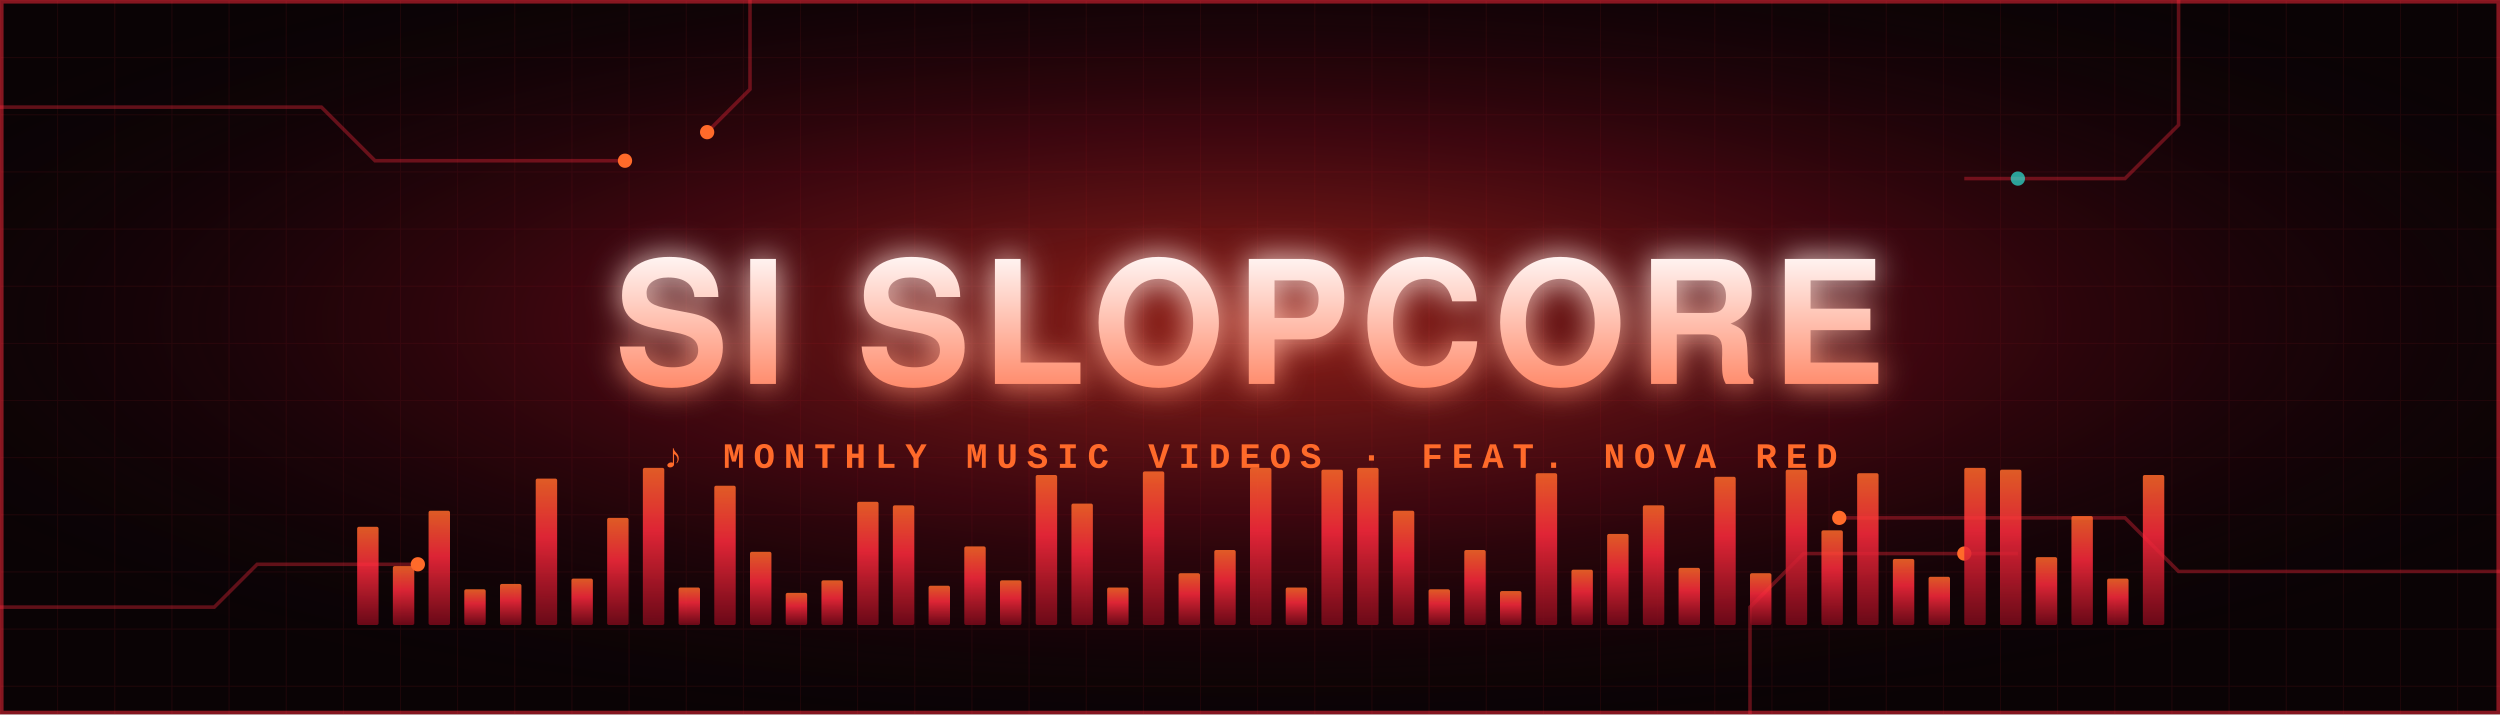
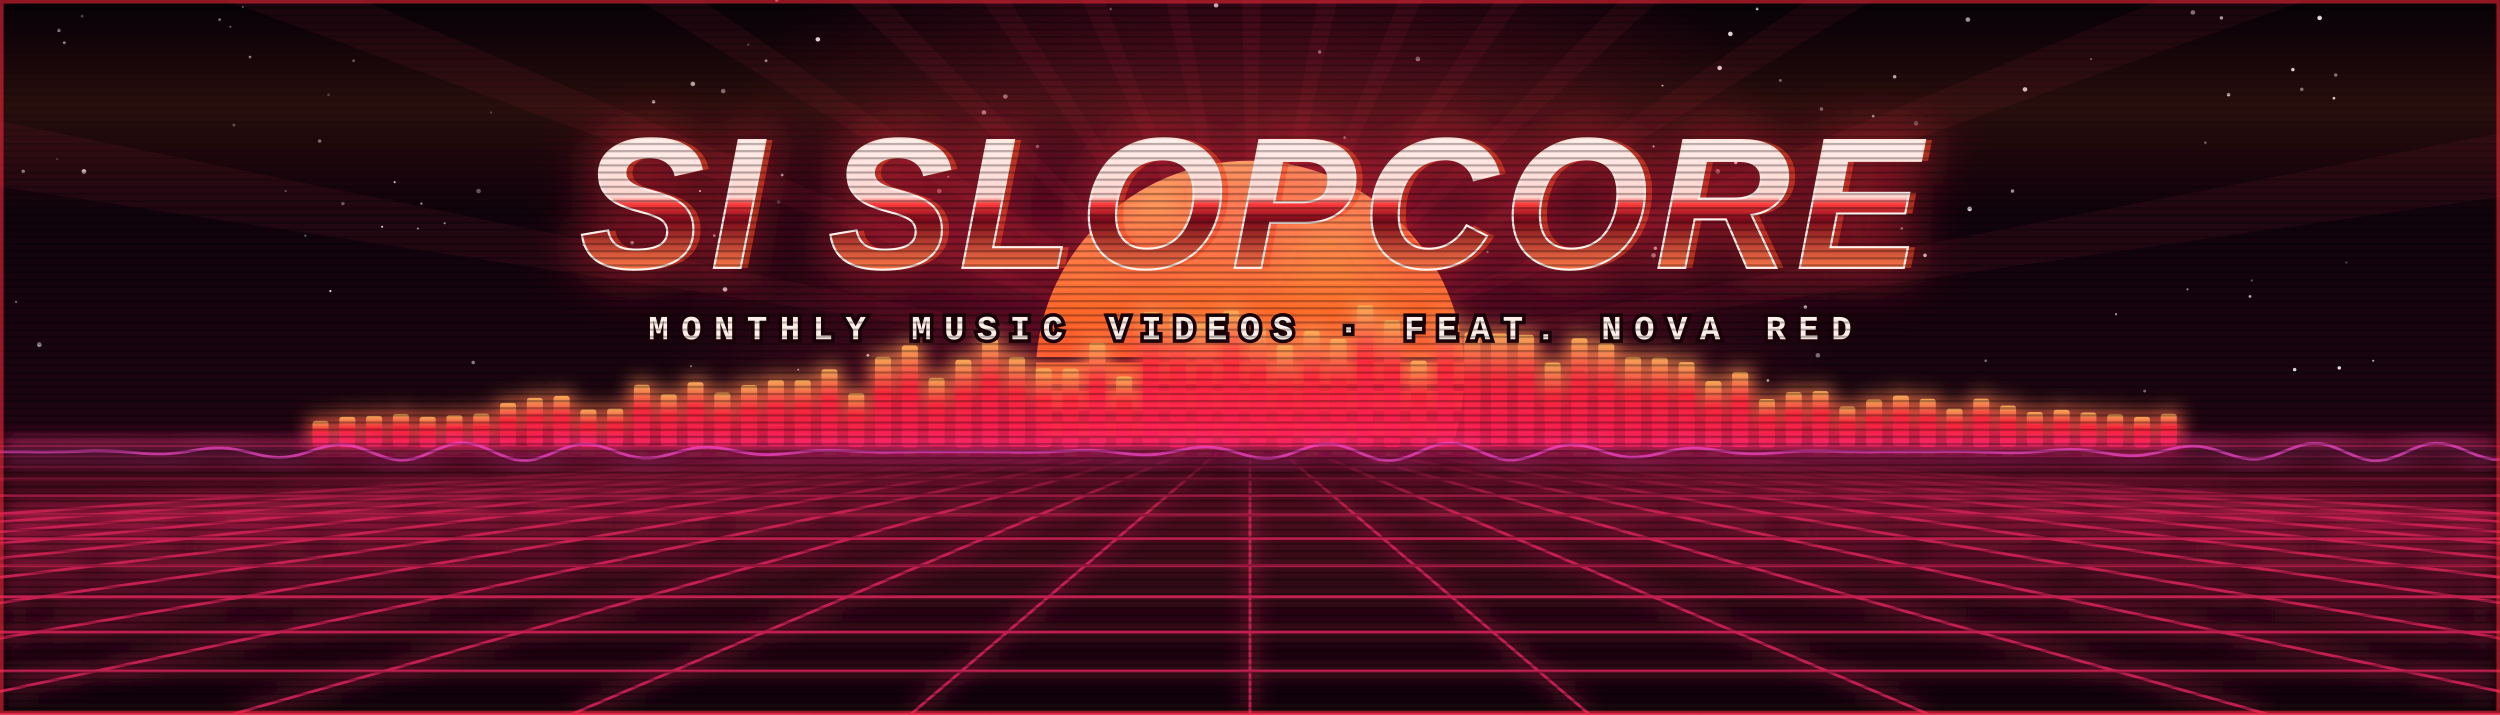
<svg xmlns="http://www.w3.org/2000/svg" viewBox="0 0 1400 400" width="1400" height="400">
+   <style>
+ .tw0{animation:tw 3s ease-in-out infinite}.tw1{animation:tw 4.3s ease-in-out infinite .8s}.tw2{animation:tw 5.1s ease-in-out infinite 1.6s}
+ @keyframes tw{50%{opacity:.15}}
+ .eq{fill:url(#eqg);animation:eq .8s ease-in-out infinite alternate}.eq1{animation-duration:.62s}.eq2{animation-duration:1.05s;animation-delay:.2s}.eq3{animation-duration:.74s;animation-delay:.35s}
+ @keyframes eq{from{transform:scaleY(.45)}to{transform:scaleY(1.05)}}
+ .sun{animation:pulse 4s ease-in-out infinite;transform-origin:700px 210px}@keyframes pulse{50%{opacity:.8;transform:scale(1.04)}}
+ .word{animation:flick 6s steps(1) infinite}@keyframes flick{0%,100%{opacity:1}91%{opacity:.75}92%{opacity:1}95%{opacity:.85}96%{opacity:1}}
+ .glr{animation:gl 5s steps(1) infinite}.glb{animation:gl 5s steps(1) infinite reverse}@keyframes gl{0%,100%{transform:translate(-4px,0)}88%{transform:translate(-9px,2px)}90%{transform:translate(-3px,-1px)}}
+ .scan{animation:scan 7s linear infinite}@keyframes scan{from{transform:translateY(-120px)}to{transform:translateY(400px)}}
+ .floor{animation:floor 2.4s linear infinite}@keyframes floor{to{transform:translateY(6px)}}
+ @media (prefers-reduced-motion:reduce){*{animation:none!important}}
+ </style>
  <defs>
-     <radialGradient id="g" cx="50%" cy="45%" r="60%">
-       <stop offset="0" stop-color="#ff3b2a" stop-opacity=".55" />
-       <stop offset=".45" stop-color="#7a0a1a" stop-opacity=".45" />
-       <stop offset="1" stop-color="#0a0305" stop-opacity="0" />
+     <linearGradient id="sky" x1="0" y1="0" x2="0" y2="1">
+       <stop offset="0" stop-color="#050106" />
+       <stop offset=".55" stop-color="#1a0410" />
+       <stop offset="1" stop-color="#4a0716" />
+     </linearGradient>
+     <linearGradient id="sunG" x1="0" y1="0" x2="0" y2="1">
+       <stop offset="0" stop-color="#ffd27a" />
+       <stop offset=".35" stop-color="#ff6a2a" />
+       <stop offset=".7" stop-color="#ff2a3d" />
+       <stop offset="1" stop-color="#d4145a" />
+     </linearGradient>
+     <radialGradient id="halo" cx="50%" cy="50%" r="50%">
+       <stop offset="0" stop-color="#ff3b2a" stop-opacity=".7" />
+       <stop offset=".4" stop-color="#ff1f5a" stop-opacity=".25" />
+       <stop offset="1" stop-color="#ff1f5a" stop-opacity="0" />
    </radialGradient>
-     <linearGradient id="eq" x1="0" y1="1" x2="0" y2="0">
-       <stop offset="0" stop-color="#7a0a1a" />
+     <linearGradient id="floorG" x1="0" y1="0" x2="0" y2="1">
+       <stop offset="0" stop-color="#2a0510" />
+       <stop offset="1" stop-color="#050106" />
+     </linearGradient>
+     <linearGradient id="eqg" x1="0" y1="1" x2="0" y2="0">
+       <stop offset="0" stop-color="#ff1f5a" />
      <stop offset=".6" stop-color="#ff2a3d" />
-       <stop offset="1" stop-color="#ff6a2a" />
-     </linearGradient>
-     <linearGradient id="t" x1="0" y1="0" x2="0" y2="1">
-       <stop offset="0" stop-color="#fff4f2" />
-       <stop offset="1" stop-color="#ff8a6a" />
-     </linearGradient>
-     <pattern id="grid" width="32" height="32" patternUnits="userSpaceOnUse">
-       <path d="M32 0H0V32" fill="none" stroke="#ff2a3d" stroke-opacity=".09" />
+       <stop offset="1" stop-color="#ffb05a" />
+     </linearGradient>
+     <linearGradient id="chrome" x1="0" y1="0" x2="0" y2="1">
+       <stop offset="0" stop-color="#ffffff" />
+       <stop offset=".45" stop-color="#ffd9d2" />
+       <stop offset=".5" stop-color="#ff3b3b" />
+       <stop offset=".62" stop-color="#7a0a1a" />
+       <stop offset="1" stop-color="#ff7a4a" />
+     </linearGradient>
+     <linearGradient id="fade" x1="0" y1="0" x2="0" y2="1">
+       <stop offset="0" stop-color="#000" stop-opacity="1" />
+       <stop offset=".25" stop-color="#000" stop-opacity="0" />
+     </linearGradient>
+     <linearGradient id="scanG" x1="0" y1="0" x2="0" y2="1">
+       <stop offset="0" stop-color="#ff2a3d" stop-opacity="0" />
+       <stop offset=".5" stop-color="#ff6a2a" stop-opacity=".12" />
+       <stop offset="1" stop-color="#ff2a3d" stop-opacity="0" />
+     </linearGradient>
+     <pattern id="lines" width="4" height="4" patternUnits="userSpaceOnUse">
+       <rect width="4" height="1.3" fill="#000" opacity=".28" />
    </pattern>
-     <filter id="glow" x="-20%" y="-50%" width="140%" height="200%">
-       <feGaussianBlur stdDeviation="9" result="b" />
+     <mask id="sunMask">
+       <rect width="1400" height="400" fill="#fff" />
+       <rect x="580" y="200" width="240" height="3" fill="#000" />
+       <rect x="580" y="215" width="240" height="4" fill="#000" />
+       <rect x="580" y="230" width="240" height="6" fill="#000" />
+       <rect x="580" y="245" width="240" height="8" fill="#000" />
+     </mask>
+     <clipPath id="sky">
+       <rect width="1400" height="250" />
+     </clipPath>
+     <filter id="glow" x="-20%" y="-60%" width="140%" height="220%">
+       <feGaussianBlur stdDeviation="6" result="b" />
      <feMerge>
+         <feMergeNode in="b" />
        <feMergeNode in="b" />
        <feMergeNode in="SourceGraphic" />
      </feMerge>
    </filter>
-     <filter id="soft">
-       <feGaussianBlur stdDeviation="2.5" />
+     <filter id="bigglow" x="-50%" y="-50%" width="200%" height="200%">
+       <feGaussianBlur stdDeviation="14" />
    </filter>
  </defs>
-   <rect width="1400" height="400" fill="#0a0305" />
-   <rect width="1400" height="400" fill="url(#grid)" />
-   <rect width="1400" height="400" fill="url(#g)" />
-   <path d="M0 60h180l30 30h140M420 0v50l-24 24M1400 320h-180l-30-30h-160M980 400v-60l30-30h120M1220 0v70l-30 30h-90M0 340h120l24-24h90" fill="none" stroke="#ff2a3d" stroke-opacity=".35" stroke-width="2" />
-   <g fill="#ff6a2a">
-     <circle cx="350" cy="90" r="4" />
-     <circle cx="396" cy="74" r="4" />
-     <circle cx="1030" cy="290" r="4" />
-     <circle cx="1100" cy="310" r="4" />
-     <circle cx="234" cy="316" r="4" />
-   </g>
-   <circle cx="1130" cy="100" r="4" fill="#2ee6d6" opacity=".7" />
-   <path d="M0 L0 200.0 L8 200.231 L16 200.905 L24 201.959 L32 203.297 L40 204.792 L48 206.298 L56 207.658 L64 208.716 L72 209.33 L80 209.382 L88 208.787 L96 207.499 L104 205.521 L112 202.901 L120 199.739 L128 196.173 L136 192.383 L144 188.573 L152 184.964 L160 181.781 L168 179.237 L176 177.523 L184 176.794 L192 177.156 L200 178.662 L208 181.304 L216 185.012 L224 189.653 L232 195.04 L240 200.936 L248 207.069 L256 213.143 L264 218.855 L272 223.909 L280 228.034 L288 230.998 L296 232.62 L304 232.784 L312 231.443 L320 228.627 L328 224.437 L336 219.046 L344 212.691 L352 205.657 L360 198.27 L368 190.876 L376 183.824 L384 177.45 L392 172.058 L400 167.908 L408 165.198 L416 164.057 L424 164.537 L432 166.611 L440 170.176 L448 175.054 L456 181.006 L464 187.744 L472 194.942 L480 202.257 L488 209.345 L496 215.878 L504 221.559 L512 226.141 L520 229.434 L528 231.315 L536 231.735 L544 230.718 L552 228.356 L560 224.809 L568 220.287 L576 215.043 L584 209.358 L592 203.524 L600 197.829 L608 192.542 L616 187.899 L624 184.093 L632 181.261 L640 179.486 L648 178.788 L656 179.129 L664 180.416 L672 182.512 L680 185.242 L688 188.405 L696 191.792 L704 195.193 L712 198.412 L720 201.279 L728 203.66 L736 205.46 L744 206.631 L752 207.172 L760 207.125 L768 206.572 L776 205.628 L784 204.431 L792 203.13 L800 201.877 L808 200.812 L816 200.056 L824 199.699 L832 199.798 L840 200.365 L848 201.374 L856 202.757 L864 204.409 L872 206.196 L880 207.965 L888 209.552 L896 210.794 L904 211.542 L912 211.67 L920 211.09 L928 209.751 L936 207.654 L944 204.848 L952 201.431 L960 197.55 L968 193.388 L976 189.16 L984 185.098 L992 181.439 L1000 178.414 L1008 176.228 L1016 175.054 L1024 175.015 L1032 176.181 L1040 178.559 L1048 182.089 L1056 186.651 L1064 192.063 L1072 198.092 L1080 204.463 L1088 210.876 L1096 217.017 L1104 222.577 L1112 227.267 L1120 230.835 L1128 233.079 L1136 233.859 L1144 233.105 L1152 230.822 L1160 227.09 L1168 222.066 L1176 215.967 L1184 209.071 L1192 201.696 L1200 194.185 L1208 186.892 L1216 180.161 L1224 174.311 L1232 169.618 L1240 166.301 L1248 164.512 L1256 164.33 L1264 165.751 L1272 168.698 L1280 173.018 L1288 178.491 L1296 184.847 L1304 191.775 L1312 198.939 L1320 205.999 L1328 212.627 L1336 218.52 L1344 223.42 L1352 227.125 L1360 229.492 L1368 230.454 L1376 230.013 L1384 228.238 L1392 225.268 L1400 221.292" fill="none" stroke="#ff2a3d" stroke-width="3" opacity=".55" filter="url(#soft)" />
-   <path d="M0 L0 215.146 L8 217.598 L16 217.71 L24 215.481 L32 211.237 L40 205.58 L48 199.302 L56 193.266 L64 188.284 L72 184.998 L80 183.796 L88 184.761 L96 187.672 L104 192.043 L112 197.205 L120 202.412 L128 206.953 L136 210.252 L144 211.949 L152 211.936 L160 210.365 L168 207.598 L176 204.146 L184 200.574 L192 197.41 L200 195.065 L208 193.776 L216 193.58 L224 194.329 L232 195.731 L240 197.413 L248 199.001 L256 200.186 L264 200.786 L272 200.768 L280 200.252 L288 199.475 L296 198.742 L304 198.352 L312 198.537 L320 199.402 L328 200.895 L336 202.809 L344 204.81 L352 206.495 L360 207.464 L368 207.398 L376 206.132 L384 203.694 L392 200.322 L400 196.44 L408 192.603 L416 189.411 L424 187.419 L432 187.035 L440 188.454 L448 191.604 L456 196.147 L464 201.515 L472 206.985 L480 211.781 L488 215.19 L496 216.673 L504 215.948 L512 213.044 L520 208.3 L528 202.331 L536 195.936 L544 189.99 L552 185.315 L560 182.563 L568 182.12 L576 184.047 L584 188.075 L592 193.64 L600 199.972 L608 206.198 L616 211.478 L624 215.118 L632 216.669 L640 215.984 L648 213.236 L656 208.876 L664 203.566 L672 198.07 L680 193.146 L688 189.428 L696 187.346 L704 187.073 L712 188.508 L720 191.316 L728 194.985 L736 198.92 L744 202.539 L752 205.361 L760 207.075 L768 207.574 L776 206.958 L784 205.493 L792 203.56 L800 201.569 L808 199.888 L816 198.776 L824 198.344 L832 198.542 L840 199.18 L848 199.978 L856 200.623 L864 200.847 L872 200.481 L880 199.499 L888 198.03 L896 196.342 L904 194.791 L912 193.761 L920 193.582 L928 194.461 L936 196.432 L944 199.332 L952 202.81 L960 206.372 L968 209.456 L976 211.521 L984 212.139 L992 211.076 L1000 208.34 L1008 204.202 L1016 199.163 L1024 193.897 L1032 189.15 L1040 185.632 L1048 183.906 L1056 184.3 L1064 186.846 L1072 191.264 L1080 196.998 L1088 203.287 L1096 209.272 L1104 214.121 L1112 217.148 L1120 217.919 L1128 216.31 L1136 212.535 L1144 207.108 L1152 200.776 L1160 194.408 L1168 188.868 L1176 184.894 L1184 182.995 L1192 183.376 L1200 185.925 L1208 190.225 L1216 195.633 L1224 201.371 L1232 206.647 L1240 210.768 L1248 213.24 L1256 213.824 L1264 212.564 L1272 209.764 L1280 205.927 L1288 201.67 L1296 197.623 L1304 194.331 L1312 192.181 L1320 191.349 L1328 191.792 L1336 193.271 L1344 195.411 L1352 197.771 L1360 199.928 L1368 201.551 L1376 202.451 L1384 202.605 L1392 202.148 L1400 201.333" fill="none" stroke="#ff6a2a" stroke-width="1.5" opacity=".6" />
-   <rect x="200" y="295" width="12" height="55" rx="1" fill="url(#eq)" opacity=".85" />
-   <rect x="220" y="317" width="12" height="33" rx="1" fill="url(#eq)" opacity=".85" />
-   <rect x="240" y="286" width="12" height="64" rx="1" fill="url(#eq)" opacity=".85" />
-   <rect x="260" y="330" width="12" height="20" rx="1" fill="url(#eq)" opacity=".85" />
-   <rect x="280" y="327" width="12" height="23" rx="1" fill="url(#eq)" opacity=".85" />
-   <rect x="300" y="268" width="12" height="82" rx="1" fill="url(#eq)" opacity=".85" />
-   <rect x="320" y="324" width="12" height="26" rx="1" fill="url(#eq)" opacity=".85" />
-   <rect x="340" y="290" width="12" height="60" rx="1" fill="url(#eq)" opacity=".85" />
-   <rect x="360" y="262" width="12" height="88" rx="1" fill="url(#eq)" opacity=".85" />
-   <rect x="380" y="329" width="12" height="21" rx="1" fill="url(#eq)" opacity=".85" />
-   <rect x="400" y="272" width="12" height="78" rx="1" fill="url(#eq)" opacity=".85" />
-   <rect x="420" y="309" width="12" height="41" rx="1" fill="url(#eq)" opacity=".85" />
-   <rect x="440" y="332" width="12" height="18" rx="1" fill="url(#eq)" opacity=".85" />
-   <rect x="460" y="325" width="12" height="25" rx="1" fill="url(#eq)" opacity=".85" />
-   <rect x="480" y="281" width="12" height="69" rx="1" fill="url(#eq)" opacity=".85" />
-   <rect x="500" y="283" width="12" height="67" rx="1" fill="url(#eq)" opacity=".85" />
-   <rect x="520" y="328" width="12" height="22" rx="1" fill="url(#eq)" opacity=".85" />
-   <rect x="540" y="306" width="12" height="44" rx="1" fill="url(#eq)" opacity=".85" />
-   <rect x="560" y="325" width="12" height="25" rx="1" fill="url(#eq)" opacity=".85" />
-   <rect x="580" y="266" width="12" height="84" rx="1" fill="url(#eq)" opacity=".85" />
-   <rect x="600" y="282" width="12" height="68" rx="1" fill="url(#eq)" opacity=".85" />
-   <rect x="620" y="329" width="12" height="21" rx="1" fill="url(#eq)" opacity=".85" />
-   <rect x="640" y="264" width="12" height="86" rx="1" fill="url(#eq)" opacity=".85" />
-   <rect x="660" y="321" width="12" height="29" rx="1" fill="url(#eq)" opacity=".85" />
-   <rect x="680" y="308" width="12" height="42" rx="1" fill="url(#eq)" opacity=".85" />
-   <rect x="700" y="262" width="12" height="88" rx="1" fill="url(#eq)" opacity=".85" />
-   <rect x="720" y="329" width="12" height="21" rx="1" fill="url(#eq)" opacity=".85" />
-   <rect x="740" y="263" width="12" height="87" rx="1" fill="url(#eq)" opacity=".85" />
-   <rect x="760" y="262" width="12" height="88" rx="1" fill="url(#eq)" opacity=".85" />
-   <rect x="780" y="286" width="12" height="64" rx="1" fill="url(#eq)" opacity=".85" />
-   <rect x="800" y="330" width="12" height="20" rx="1" fill="url(#eq)" opacity=".85" />
-   <rect x="820" y="308" width="12" height="42" rx="1" fill="url(#eq)" opacity=".85" />
-   <rect x="840" y="331" width="12" height="19" rx="1" fill="url(#eq)" opacity=".85" />
-   <rect x="860" y="265" width="12" height="85" rx="1" fill="url(#eq)" opacity=".85" />
-   <rect x="880" y="319" width="12" height="31" rx="1" fill="url(#eq)" opacity=".85" />
-   <rect x="900" y="299" width="12" height="51" rx="1" fill="url(#eq)" opacity=".85" />
-   <rect x="920" y="283" width="12" height="67" rx="1" fill="url(#eq)" opacity=".85" />
-   <rect x="940" y="318" width="12" height="32" rx="1" fill="url(#eq)" opacity=".85" />
-   <rect x="960" y="267" width="12" height="83" rx="1" fill="url(#eq)" opacity=".85" />
-   <rect x="980" y="321" width="12" height="29" rx="1" fill="url(#eq)" opacity=".85" />
-   <rect x="1000" y="263" width="12" height="87" rx="1" fill="url(#eq)" opacity=".85" />
-   <rect x="1020" y="297" width="12" height="53" rx="1" fill="url(#eq)" opacity=".85" />
-   <rect x="1040" y="265" width="12" height="85" rx="1" fill="url(#eq)" opacity=".85" />
-   <rect x="1060" y="313" width="12" height="37" rx="1" fill="url(#eq)" opacity=".85" />
-   <rect x="1080" y="323" width="12" height="27" rx="1" fill="url(#eq)" opacity=".85" />
-   <rect x="1100" y="262" width="12" height="88" rx="1" fill="url(#eq)" opacity=".85" />
-   <rect x="1120" y="263" width="12" height="87" rx="1" fill="url(#eq)" opacity=".85" />
-   <rect x="1140" y="312" width="12" height="38" rx="1" fill="url(#eq)" opacity=".85" />
-   <rect x="1160" y="289" width="12" height="61" rx="1" fill="url(#eq)" opacity=".85" />
-   <rect x="1180" y="324" width="12" height="26" rx="1" fill="url(#eq)" opacity=".85" />
-   <rect x="1200" y="266" width="12" height="84" rx="1" fill="url(#eq)" opacity=".85" />
-   <text x="700" y="215" text-anchor="middle" font-family="Arial Black, Helvetica, Arial, sans-serif" font-weight="900" font-size="96" letter-spacing="6" fill="url(#t)" filter="url(#glow)">SI SLOPCORE</text>
-   <text x="700" y="262" text-anchor="middle" font-family="Courier New, monospace" font-weight="700" font-size="20" letter-spacing="5" fill="#ff6a2a">♪ MONTHLY MUSIC VIDEOS · FEAT. NOVA RED</text>
-   <rect x="1" y="1" width="1398" height="398" fill="none" stroke="#ff2a3d" stroke-opacity=".5" stroke-width="2" />
+   <rect width="1400" height="400" fill="url(#sky)" />
+   <g>
+     <circle cx="926" cy="143" r="1.3" fill="#fff" opacity="0.54" class="tw2" />
+     <circle cx="388" cy="47" r="1.3" fill="#fff" opacity="0.66" class="tw0" />
+     <circle cx="192" cy="114" r="1" fill="#fff" opacity="0.34" class="tw2" />
+     <circle cx="1299" cy="10" r="1.3" fill="#fff" opacity="0.88" class="tw2" />
+     <circle cx="1260" cy="166" r="0.8" fill="#fff" opacity="0.66" class="tw2" />
+     <circle cx="129" cy="15" r="0.6" fill="#fff" opacity="0.37" class="tw0" />
+     <circle cx="1228" cy="7" r="1.3" fill="#fff" opacity="0.46" class="tw2" />
+     <circle cx="400" cy="132" r="0.8" fill="#fff" opacity="0.67" class="tw1" />
+     <circle cx="9" cy="169" r="0.6" fill="#fff" opacity="0.55" class="tw1" />
+     <circle cx="833" cy="141" r="0.6" fill="#fff" opacity="0.71" class="tw1" />
+     <circle cx="470" cy="131" r="1" fill="#fff" opacity="0.27" class="tw2" />
+     <circle cx="221" cy="102" r="0.6" fill="#fff" opacity="0.80" class="tw1" />
+     <circle cx="136" cy="4" r="0.6" fill="#fff" opacity="0.39" class="tw0" />
+     <circle cx="962" cy="96" r="1.3" fill="#fff" opacity="0.52" class="tw2" />
+     <circle cx="1289" cy="50" r="1" fill="#fff" opacity="0.47" class="tw1" />
+     <circle cx="681" cy="3" r="1.3" fill="#fff" opacity="0.74" class="tw0" />
+     <circle cx="275" cy="63" r="0.6" fill="#fff" opacity="0.26" class="tw1" />
+     <circle cx="997" cy="45" r="0.8" fill="#fff" opacity="0.54" class="tw0" />
+     <circle cx="268" cy="107" r="1.3" fill="#fff" opacity="0.33" class="tw1" />
+     <circle cx="435" cy="0" r="1" fill="#fff" opacity="0.81" class="tw2" />
+     <circle cx="622" cy="5" r="0.8" fill="#fff" opacity="0.37" class="tw2" />
+     <circle cx="1314" cy="147" r="0.6" fill="#fff" opacity="0.28" class="tw0" />
+     <circle cx="436" cy="113" r="1" fill="#fff" opacity="0.26" class="tw2" />
+     <circle cx="673" cy="212" r="1" fill="#fff" opacity="0.50" class="tw0" />
+     <circle cx="184" cy="53" r="0.8" fill="#fff" opacity="0.26" class="tw1" />
+     <circle cx="761" cy="159" r="1.3" fill="#fff" opacity="0.33" class="tw2" />
+     <circle cx="990" cy="213" r="0.8" fill="#fff" opacity="0.81" class="tw0" />
+     <circle cx="1284" cy="39" r="1" fill="#fff" opacity="0.84" class="tw2" />
+     <circle cx="510" cy="185" r="0.8" fill="#fff" opacity="0.35" class="tw2" />
+     <circle cx="1134" cy="50" r="1.3" fill="#fff" opacity="0.82" class="tw2" />
+     <circle cx="160" cy="107" r="0.6" fill="#fff" opacity="0.32" class="tw0" />
+     <circle cx="1049" cy="65" r="0.8" fill="#fff" opacity="0.73" class="tw1" />
+     <circle cx="526" cy="107" r="1.3" fill="#fff" opacity="0.44" class="tw0" />
+     <circle cx="140" cy="32" r="0.8" fill="#fff" opacity="0.56" class="tw2" />
+     <circle cx="1261" cy="157" r="0.6" fill="#fff" opacity="0.43" class="tw0" />
+     <circle cx="33" cy="17" r="1" fill="#fff" opacity="0.52" class="tw0" />
+     <circle cx="123" cy="11" r="0.8" fill="#fff" opacity="0.43" class="tw2" />
+     <circle cx="1171" cy="33" r="0.6" fill="#fff" opacity="0.49" class="tw1" />
+     <circle cx="677" cy="168" r="0.8" fill="#fff" opacity="0.63" class="tw0" />
+     <circle cx="972" cy="91" r="1" fill="#fff" opacity="0.88" class="tw0" />
+     <circle cx="1225" cy="162" r="0.6" fill="#fff" opacity="0.56" class="tw2" />
+     <circle cx="637" cy="81" r="0.8" fill="#fff" opacity="0.90" class="tw0" />
+     <circle cx="927" cy="139" r="1" fill="#fff" opacity="0.73" class="tw2" />
+     <circle cx="265" cy="203" r="1" fill="#fff" opacity="0.48" class="tw2" />
+     <circle cx="969" cy="19" r="1.3" fill="#fff" opacity="0.86" class="tw0" />
+     <circle cx="1023" cy="146" r="0.6" fill="#fff" opacity="0.66" class="tw1" />
+     <circle cx="776" cy="149" r="0.6" fill="#fff" opacity="0.65" class="tw0" />
+     <circle cx="185" cy="163" r="0.6" fill="#fff" opacity="0.90" class="tw1" />
+     <circle cx="676" cy="99" r="1.3" fill="#fff" opacity="0.54" class="tw2" />
+     <circle cx="171" cy="132" r="0.6" fill="#fff" opacity="0.45" class="tw0" />
+     <circle cx="984" cy="5" r="0.8" fill="#fff" opacity="0.87" class="tw0" />
+     <circle cx="1018" cy="199" r="1.3" fill="#fff" opacity="0.42" class="tw0" />
+     <circle cx="753" cy="77" r="0.8" fill="#fff" opacity="0.69" class="tw0" />
+     <circle cx="1061" cy="43" r="1" fill="#fff" opacity="0.68" class="tw1" />
+     <circle cx="1020" cy="61" r="1" fill="#fff" opacity="0.51" class="tw1" />
+     <circle cx="406" cy="162" r="1.3" fill="#fff" opacity="0.77" class="tw0" />
+     <circle cx="438" cy="98" r="0.8" fill="#fff" opacity="0.63" class="tw1" />
+     <circle cx="429" cy="34" r="0.8" fill="#fff" opacity="0.57" class="tw0" />
+     <circle cx="131" cy="70" r="0.8" fill="#fff" opacity="0.32" class="tw1" />
+     <circle cx="563" cy="54" r="1.3" fill="#fff" opacity="0.50" class="tw2" />
+     <circle cx="1011" cy="172" r="1" fill="#fff" opacity="0.72" class="tw2" />
+     <circle cx="926" cy="82" r="0.6" fill="#fff" opacity="0.79" class="tw1" />
+     <circle cx="1244" cy="10" r="1" fill="#fff" opacity="0.62" class="tw1" />
+     <circle cx="1329" cy="202" r="0.6" fill="#fff" opacity="0.67" class="tw1" />
+     <circle cx="931" cy="48" r="0.6" fill="#fff" opacity="0.75" class="tw1" />
+     <circle cx="486" cy="199" r="0.8" fill="#fff" opacity="0.77" class="tw2" />
+     <circle cx="236" cy="114" r="0.6" fill="#fff" opacity="0.66" class="tw2" />
+     <circle cx="1310" cy="206" r="1" fill="#fff" opacity="0.87" class="tw2" />
+     <circle cx="405" cy="51" r="1.3" fill="#fff" opacity="0.42" class="tw2" />
+     <circle cx="22" cy="193" r="1.3" fill="#fff" opacity="0.60" class="tw0" />
+     <circle cx="366" cy="57" r="1" fill="#fff" opacity="0.76" class="tw2" />
+     <circle cx="1065" cy="128" r="0.8" fill="#fff" opacity="0.51" class="tw2" />
+     <circle cx="458" cy="22" r="1.3" fill="#fff" opacity="0.86" class="tw2" />
+     <circle cx="794" cy="33" r="1.3" fill="#fff" opacity="0.54" class="tw2" />
+     <circle cx="13" cy="96" r="1" fill="#fff" opacity="0.55" class="tw2" />
+     <circle cx="419" cy="25" r="0.6" fill="#fff" opacity="0.39" class="tw1" />
+     <circle cx="179" cy="79" r="1" fill="#fff" opacity="0.42" class="tw2" />
+     <circle cx="32" cy="89" r="0.6" fill="#fff" opacity="0.27" class="tw1" />
+     <circle cx="1127" cy="107" r="1" fill="#fff" opacity="0.57" class="tw0" />
+     <circle cx="447" cy="207" r="0.6" fill="#fff" opacity="0.53" class="tw0" />
+     <circle cx="354" cy="136" r="1" fill="#fff" opacity="0.70" class="tw0" />
+     <circle cx="963" cy="38" r="1.3" fill="#fff" opacity="0.86" class="tw1" />
+     <circle cx="1185" cy="176" r="0.6" fill="#fff" opacity="0.74" class="tw1" />
+     <circle cx="1078" cy="143" r="1" fill="#fff" opacity="0.79" class="tw2" />
+     <circle cx="1308" cy="42" r="1" fill="#fff" opacity="0.45" class="tw1" />
+     <circle cx="1248" cy="53" r="1" fill="#fff" opacity="0.80" class="tw2" />
+     <circle cx="1073" cy="69" r="1.3" fill="#fff" opacity="0.38" class="tw2" />
+     <circle cx="234" cy="128" r="0.6" fill="#fff" opacity="0.64" class="tw0" />
+     <circle cx="1102" cy="11" r="1.3" fill="#fff" opacity="0.60" class="tw2" />
+     <circle cx="249" cy="125" r="0.6" fill="#fff" opacity="0.70" class="tw0" />
+     <circle cx="1103" cy="117" r="1.3" fill="#fff" opacity="0.85" class="tw1" />
+     <circle cx="551" cy="63" r="1.3" fill="#fff" opacity="0.57" class="tw1" />
+     <circle cx="888" cy="208" r="1.3" fill="#fff" opacity="0.59" class="tw0" />
+     <circle cx="392" cy="107" r="0.6" fill="#fff" opacity="0.85" class="tw0" />
+     <circle cx="46" cy="9" r="0.8" fill="#fff" opacity="0.35" class="tw0" />
+     <circle cx="581" cy="82" r="1" fill="#fff" opacity="0.41" class="tw1" />
+     <circle cx="214" cy="127" r="0.6" fill="#fff" opacity="0.80" class="tw2" />
+     <circle cx="513" cy="183" r="0.8" fill="#fff" opacity="0.71" class="tw1" />
+     <circle cx="47" cy="96" r="1.3" fill="#fff" opacity="0.79" class="tw2" />
+     <circle cx="327" cy="137" r="0.8" fill="#fff" opacity="0.81" class="tw2" />
+     <circle cx="1307" cy="55" r="0.8" fill="#fff" opacity="0.80" class="tw2" />
+     <circle cx="1201" cy="219" r="0.8" fill="#fff" opacity="0.40" class="tw2" />
+     <circle cx="1285" cy="207" r="1" fill="#fff" opacity="0.84" class="tw1" />
+     <circle cx="1235" cy="80" r="0.8" fill="#fff" opacity="0.39" class="tw0" />
+     <circle cx="198" cy="34" r="0.8" fill="#fff" opacity="0.34" class="tw0" />
+     <circle cx="531" cy="99" r="0.6" fill="#fff" opacity="0.53" class="tw1" />
+     <circle cx="1112" cy="202" r="0.8" fill="#fff" opacity="0.38" class="tw2" />
+     <circle cx="36" cy="24" r="0.8" fill="#fff" opacity="0.62" class="tw1" />
+     <circle cx="739" cy="29" r="1" fill="#fff" opacity="0.58" class="tw2" />
+     <circle cx="387" cy="205" r="0.6" fill="#fff" opacity="0.56" class="tw0" />
+   </g>
+   <g fill="#ff3b5a" opacity=".07" clip-path="url(#sky)">
+     <polygon points="700,210 -190,76 -182,31" />
+     <polygon points="700,210 -145,-99 -129,-140" />
+     <polygon points="700,210 -67,-260 -43,-298" />
+     <polygon points="700,210 41,-403 73,-436" />
+     <polygon points="700,210 176,-522 214,-547" />
+     <polygon points="700,210 332,-611 374,-629" />
+     <polygon points="700,210 503,-668 547,-677" />
+     <polygon points="700,210 681,-690 726,-690" />
+     <polygon points="700,210 860,-676 904,-666" />
+     <polygon points="700,210 1033,-626 1075,-608" />
+     <polygon points="700,210 1193,-543 1230,-518" />
+     <polygon points="700,210 1332,-430 1364,-398" />
+     <polygon points="700,210 1447,-292 1471,-254" />
+     <polygon points="700,210 1532,-133 1548,-91" />
+     <polygon points="700,210 1584,39 1591,83" />
+   </g>
+   <circle cx="700" cy="210" r="330" fill="url(#halo)" class="sun" />
+   <g clip-path="url(#sky)">
+     <circle cx="700" cy="210" r="120" fill="url(#sunG)" mask="url(#sunMask)" class="sun" />
+   </g>
+   <rect y="250" width="1400" height="150" fill="url(#floorG)" />
+   <g stroke="#ff2a6a" stroke-width="1.6" opacity=".75" filter="url(#glow)">
+     <g>
+       <line x1="532" y1="250" x2="-1580" y2="400" />
+       <line x1="546" y1="250" x2="-1390" y2="400" />
+       <line x1="560" y1="250" x2="-1200" y2="400" />
+       <line x1="574" y1="250" x2="-1010" y2="400" />
+       <line x1="588" y1="250" x2="-820" y2="400" />
+       <line x1="602" y1="250" x2="-630" y2="400" />
+       <line x1="616" y1="250" x2="-440" y2="400" />
+       <line x1="630" y1="250" x2="-250" y2="400" />
+       <line x1="644" y1="250" x2="-60" y2="400" />
+       <line x1="658" y1="250" x2="130" y2="400" />
+       <line x1="672" y1="250" x2="320" y2="400" />
+       <line x1="686" y1="250" x2="510" y2="400" />
+       <line x1="700" y1="250" x2="700" y2="400" />
+       <line x1="714" y1="250" x2="890" y2="400" />
+       <line x1="728" y1="250" x2="1080" y2="400" />
+       <line x1="742" y1="250" x2="1270" y2="400" />
+       <line x1="756" y1="250" x2="1460" y2="400" />
+       <line x1="770" y1="250" x2="1650" y2="400" />
+       <line x1="784" y1="250" x2="1840" y2="400" />
+       <line x1="798" y1="250" x2="2030" y2="400" />
+       <line x1="812" y1="250" x2="2220" y2="400" />
+       <line x1="826" y1="250" x2="2410" y2="400" />
+       <line x1="840" y1="250" x2="2600" y2="400" />
+       <line x1="854" y1="250" x2="2790" y2="400" />
+       <line x1="868" y1="250" x2="2980" y2="400" />
+     </g>
+     <g class="floor">
+       <line x1="0" y1="250.5" x2="1400" y2="250.5" />
+       <line x1="0" y1="252.4" x2="1400" y2="252.4" />
+       <line x1="0" y1="256.0" x2="1400" y2="256.0" />
+       <line x1="0" y1="261.2" x2="1400" y2="261.2" />
+       <line x1="0" y1="268.3" x2="1400" y2="268.3" />
+       <line x1="0" y1="277.4" x2="1400" y2="277.4" />
+       <line x1="0" y1="288.4" x2="1400" y2="288.4" />
+       <line x1="0" y1="301.5" x2="1400" y2="301.5" />
+       <line x1="0" y1="316.8" x2="1400" y2="316.8" />
+       <line x1="0" y1="334.2" x2="1400" y2="334.2" />
+       <line x1="0" y1="353.9" x2="1400" y2="353.9" />
+       <line x1="0" y1="375.8" x2="1400" y2="375.8" />
+       <line x1="0" y1="400.0" x2="1400" y2="400.0" />
+     </g>
+   </g>
+   <rect y="250" width="1400" height="150" fill="url(#fade)" opacity=".7" />
+   <line x1="0" y1="250" x2="1400" y2="250" stroke="#ffb05a" stroke-width="2" filter="url(#glow)" />
+   <g opacity=".95" filter="url(#glow)">
+     <rect class="eq eq0" x="175" y="235.714" width="9" height="14" rx="1.5" style="transform-origin:179.5px 250px" />
+     <rect class="eq eq1" x="190" y="233.431" width="9" height="17" rx="1.5" style="transform-origin:194.5px 250px" />
+     <rect class="eq eq2" x="205" y="232.903" width="9" height="17" rx="1.5" style="transform-origin:209.5px 250px" />
+     <rect class="eq eq3" x="220" y="231.895" width="9" height="18" rx="1.5" style="transform-origin:224.5px 250px" />
+     <rect class="eq eq0" x="235" y="233.416" width="9" height="17" rx="1.5" style="transform-origin:239.5px 250px" />
+     <rect class="eq eq1" x="250" y="232.549" width="9" height="17" rx="1.5" style="transform-origin:254.5px 250px" />
+     <rect class="eq eq2" x="265" y="231.694" width="9" height="18" rx="1.5" style="transform-origin:269.5px 250px" />
+     <rect class="eq eq3" x="280" y="225.704" width="9" height="24" rx="1.5" style="transform-origin:284.5px 250px" />
+     <rect class="eq eq0" x="295" y="222.832" width="9" height="27" rx="1.5" style="transform-origin:299.5px 250px" />
+     <rect class="eq eq1" x="310" y="221.704" width="9" height="28" rx="1.5" style="transform-origin:314.5px 250px" />
+     <rect class="eq eq2" x="325" y="229.332" width="9" height="21" rx="1.5" style="transform-origin:329.5px 250px" />
+     <rect class="eq eq3" x="340" y="228.817" width="9" height="21" rx="1.5" style="transform-origin:344.5px 250px" />
+     <rect class="eq eq0" x="355" y="215.501" width="9" height="34" rx="1.5" style="transform-origin:359.5px 250px" />
+     <rect class="eq eq1" x="370" y="220.759" width="9" height="29" rx="1.5" style="transform-origin:374.5px 250px" />
+     <rect class="eq eq2" x="385" y="214.08" width="9" height="36" rx="1.5" style="transform-origin:389.5px 250px" />
+     <rect class="eq eq3" x="400" y="219.912" width="9" height="30" rx="1.5" style="transform-origin:404.5px 250px" />
+     <rect class="eq eq0" x="415" y="215.609" width="9" height="34" rx="1.5" style="transform-origin:419.5px 250px" />
+     <rect class="eq eq1" x="430" y="212.777" width="9" height="37" rx="1.5" style="transform-origin:434.5px 250px" />
+     <rect class="eq eq2" x="445" y="212.82" width="9" height="37" rx="1.5" style="transform-origin:449.5px 250px" />
+     <rect class="eq eq3" x="460" y="206.819" width="9" height="43" rx="1.5" style="transform-origin:464.5px 250px" />
+     <rect class="eq eq0" x="475" y="220.156" width="9" height="30" rx="1.5" style="transform-origin:479.5px 250px" />
+     <rect class="eq eq1" x="490" y="199.863" width="9" height="50" rx="1.5" style="transform-origin:494.5px 250px" />
+     <rect class="eq eq2" x="505" y="193.423" width="9" height="57" rx="1.5" style="transform-origin:509.5px 250px" />
+     <rect class="eq eq3" x="520" y="211.642" width="9" height="38" rx="1.5" style="transform-origin:524.5px 250px" />
+     <rect class="eq eq0" x="535" y="201.45" width="9" height="49" rx="1.5" style="transform-origin:539.5px 250px" />
+     <rect class="eq eq1" x="550" y="190.084" width="9" height="60" rx="1.5" style="transform-origin:554.5px 250px" />
+     <rect class="eq eq2" x="565" y="199.988" width="9" height="50" rx="1.5" style="transform-origin:569.5px 250px" />
+     <rect class="eq eq3" x="580" y="206.336" width="9" height="44" rx="1.5" style="transform-origin:584.5px 250px" />
+     <rect class="eq eq0" x="595" y="206.467" width="9" height="44" rx="1.5" style="transform-origin:599.5px 250px" />
+     <rect class="eq eq1" x="610" y="192.062" width="9" height="58" rx="1.5" style="transform-origin:614.5px 250px" />
+     <rect class="eq eq2" x="625" y="210.811" width="9" height="39" rx="1.5" style="transform-origin:629.5px 250px" />
+     <rect class="eq eq3" x="640" y="174.641" width="9" height="75" rx="1.5" style="transform-origin:644.5px 250px" />
+     <rect class="eq eq0" x="655" y="177.477" width="9" height="73" rx="1.5" style="transform-origin:659.5px 250px" />
+     <rect class="eq eq1" x="670" y="180.883" width="9" height="69" rx="1.5" style="transform-origin:674.5px 250px" />
+     <rect class="eq eq2" x="685" y="173.983" width="9" height="76" rx="1.5" style="transform-origin:689.5px 250px" />
+     <rect class="eq eq3" x="700" y="183.566" width="9" height="66" rx="1.5" style="transform-origin:704.5px 250px" />
+     <rect class="eq eq0" x="715" y="193.105" width="9" height="57" rx="1.5" style="transform-origin:719.5px 250px" />
+     <rect class="eq eq1" x="730" y="185.259" width="9" height="65" rx="1.5" style="transform-origin:734.5px 250px" />
+     <rect class="eq eq2" x="745" y="189.736" width="9" height="60" rx="1.5" style="transform-origin:749.5px 250px" />
+     <rect class="eq eq3" x="760" y="171.005" width="9" height="79" rx="1.5" style="transform-origin:764.5px 250px" />
+     <rect class="eq eq0" x="775" y="179.343" width="9" height="71" rx="1.5" style="transform-origin:779.5px 250px" />
+     <rect class="eq eq1" x="790" y="201.968" width="9" height="48" rx="1.5" style="transform-origin:794.5px 250px" />
+     <rect class="eq eq2" x="805" y="178.176" width="9" height="72" rx="1.5" style="transform-origin:809.5px 250px" />
+     <rect class="eq eq3" x="820" y="186.153" width="9" height="64" rx="1.5" style="transform-origin:824.5px 250px" />
+     <rect class="eq eq0" x="835" y="186.773" width="9" height="63" rx="1.5" style="transform-origin:839.5px 250px" />
+     <rect class="eq eq1" x="850" y="187.518" width="9" height="62" rx="1.5" style="transform-origin:854.5px 250px" />
+     <rect class="eq eq2" x="865" y="203.026" width="9" height="47" rx="1.5" style="transform-origin:869.5px 250px" />
+     <rect class="eq eq3" x="880" y="189.407" width="9" height="61" rx="1.5" style="transform-origin:884.5px 250px" />
+     <rect class="eq eq0" x="895" y="192.373" width="9" height="58" rx="1.5" style="transform-origin:899.5px 250px" />
+     <rect class="eq eq1" x="910" y="200.036" width="9" height="50" rx="1.5" style="transform-origin:914.5px 250px" />
+     <rect class="eq eq2" x="925" y="200.367" width="9" height="50" rx="1.5" style="transform-origin:929.5px 250px" />
+     <rect class="eq eq3" x="940" y="202.778" width="9" height="47" rx="1.5" style="transform-origin:944.5px 250px" />
+     <rect class="eq eq0" x="955" y="213.378" width="9" height="37" rx="1.5" style="transform-origin:959.5px 250px" />
+     <rect class="eq eq1" x="970" y="208.353" width="9" height="42" rx="1.5" style="transform-origin:974.5px 250px" />
+     <rect class="eq eq2" x="985" y="223.438" width="9" height="27" rx="1.5" style="transform-origin:989.5px 250px" />
+     <rect class="eq eq3" x="1000" y="219.641" width="9" height="30" rx="1.5" style="transform-origin:1004.5px 250px" />
+     <rect class="eq eq0" x="1015" y="219.024" width="9" height="31" rx="1.5" style="transform-origin:1019.5px 250px" />
+     <rect class="eq eq1" x="1030" y="227.655" width="9" height="22" rx="1.5" style="transform-origin:1034.5px 250px" />
+     <rect class="eq eq2" x="1045" y="223.786" width="9" height="26" rx="1.5" style="transform-origin:1049.5px 250px" />
+     <rect class="eq eq3" x="1060" y="221.548" width="9" height="28" rx="1.5" style="transform-origin:1064.5px 250px" />
+     <rect class="eq eq0" x="1075" y="223.317" width="9" height="27" rx="1.5" style="transform-origin:1079.5px 250px" />
+     <rect class="eq eq1" x="1090" y="228.809" width="9" height="21" rx="1.5" style="transform-origin:1094.5px 250px" />
+     <rect class="eq eq2" x="1105" y="223.25" width="9" height="27" rx="1.5" style="transform-origin:1109.5px 250px" />
+     <rect class="eq eq3" x="1120" y="227.124" width="9" height="23" rx="1.5" style="transform-origin:1124.5px 250px" />
+     <rect class="eq eq0" x="1135" y="230.724" width="9" height="19" rx="1.5" style="transform-origin:1139.5px 250px" />
+     <rect class="eq eq1" x="1150" y="229.506" width="9" height="20" rx="1.5" style="transform-origin:1154.5px 250px" />
+     <rect class="eq eq2" x="1165" y="231.031" width="9" height="19" rx="1.5" style="transform-origin:1169.5px 250px" />
+     <rect class="eq eq3" x="1180" y="232.071" width="9" height="18" rx="1.5" style="transform-origin:1184.5px 250px" />
+     <rect class="eq eq0" x="1195" y="233.443" width="9" height="17" rx="1.5" style="transform-origin:1199.5px 250px" />
+     <rect class="eq eq1" x="1210" y="231.75" width="9" height="18" rx="1.5" style="transform-origin:1214.5px 250px" />
+   </g>
+   <path d="M0,253.0 L4,253.0 L8,253.0 L12,253.0 L16,253.0 L20,253.1 L24,253.1 L28,253.1 L32,253.0 L36,253.0 L40,252.9 L44,252.8 L48,252.6 L52,252.5 L56,252.5 L60,252.6 L64,252.7 L68,252.9 L72,253.2 L76,253.5 L80,253.9 L84,254.1 L88,254.2 L92,254.2 L96,253.9 L100,253.5 L104,253.0 L108,252.3 L112,251.7 L116,251.2 L120,250.9 L124,250.9 L128,251.1 L132,251.7 L136,252.5 L140,253.4 L144,254.4 L148,255.3 L152,255.9 L156,256.2 L160,256.0 L164,255.4 L168,254.5 L172,253.3 L176,251.9 L180,250.7 L184,249.7 L188,249.1 L192,249.0 L196,249.4 L200,250.4 L204,251.7 L208,253.3 L212,254.8 L216,256.2 L220,257.2 L224,257.7 L228,257.5 L232,256.8 L236,255.5 L240,253.8 L244,252.1 L248,250.4 L252,249.1 L256,248.2 L260,248.0 L264,248.5 L268,249.5 L272,251.0 L276,252.8 L280,254.6 L284,256.1 L288,257.3 L292,257.8 L296,257.8 L300,257.1 L304,255.8 L308,254.3 L312,252.6 L316,251.0 L320,249.7 L324,248.9 L328,248.6 L332,248.9 L336,249.8 L340,251.0 L344,252.4 L348,253.9 L352,255.1 L356,256.0 L360,256.5 L364,256.5 L368,256.1 L372,255.2 L376,254.2 L380,253.0 L384,252.0 L388,251.1 L392,250.6 L396,250.4 L400,250.6 L404,251.0 L408,251.7 L412,252.5 L416,253.2 L420,253.9 L424,254.4 L428,254.6 L432,254.6 L436,254.4 L440,254.0 L444,253.6 L448,253.1 L452,252.7 L456,252.4 L460,252.3 L464,252.2 L468,252.3 L472,252.4 L476,252.6 L480,252.8 L484,253.0 L488,253.1 L492,253.2 L496,253.2 L500,253.2 L504,253.1 L508,253.1 L512,253.0 L516,253.0 L520,253.0 L524,253.0 L528,253.0 L532,253.0 L536,253.0 L540,253.0 L544,253.0 L548,253.0 L552,253.0 L556,253.0 L560,253.1 L564,253.1 L568,253.2 L572,253.2 L576,253.3 L580,253.2 L584,253.1 L588,253.0 L592,252.8 L596,252.6 L600,252.4 L604,252.2 L608,252.2 L612,252.2 L616,252.4 L620,252.8 L624,253.2 L628,253.7 L632,254.2 L636,254.5 L640,254.7 L644,254.7 L648,254.4 L652,253.8 L656,253.1 L660,252.3 L664,251.5 L668,250.8 L672,250.4 L676,250.3 L680,250.6 L684,251.2 L688,252.1 L692,253.2 L696,254.4 L700,255.5 L704,256.3 L708,256.6 L712,256.6 L716,256.0 L720,255.0 L724,253.6 L728,252.1 L732,250.7 L736,249.5 L740,248.8 L744,248.6 L748,248.9 L752,249.9 L756,251.2 L760,252.9 L764,254.6 L768,256.1 L772,257.3 L776,257.8 L780,257.8 L784,257.1 L788,255.9 L792,254.3 L796,252.5 L800,250.7 L804,249.3 L808,248.4 L812,248.0 L816,248.3 L820,249.3 L824,250.7 L828,252.4 L832,254.1 L836,255.7 L840,256.9 L844,257.6 L848,257.6 L852,257.0 L856,256.0 L860,254.6 L864,253.0 L868,251.5 L872,250.2 L876,249.4 L880,249.0 L884,249.2 L888,249.9 L892,250.9 L896,252.2 L900,253.5 L904,254.6 L908,255.5 L912,256.0 L916,256.0 L920,255.7 L924,255.1 L928,254.2 L932,253.2 L936,252.3 L940,251.6 L944,251.1 L948,250.9 L952,251.0 L956,251.4 L960,251.9 L964,252.5 L968,253.1 L972,253.6 L976,253.9 L980,254.1 L984,254.1 L988,254.0 L992,253.7 L996,253.5 L1000,253.1 L1004,252.9 L1008,252.7 L1012,252.6 L1016,252.6 L1020,252.6 L1024,252.7 L1028,252.8 L1032,252.9 L1036,253.0 L1040,253.0 L1044,253.1 L1048,253.1 L1052,253.0 L1056,253.0 L1060,253.0 L1064,253.0 L1068,253.0 L1072,253.0 L1076,253.0 L1080,253.0 L1084,253.0 L1088,252.9 L1092,252.9 L1096,252.9 L1100,252.9 L1104,253.0 L1108,253.1 L1112,253.2 L1116,253.3 L1120,253.4 L1124,253.5 L1128,253.5 L1132,253.5 L1136,253.3 L1140,253.0 L1144,252.7 L1148,252.3 L1152,252.0 L1156,251.8 L1160,251.7 L1164,251.8 L1168,252.1 L1172,252.6 L1176,253.2 L1180,253.8 L1184,254.5 L1188,254.9 L1192,255.2 L1196,255.2 L1200,254.9 L1204,254.2 L1208,253.4 L1212,252.4 L1216,251.4 L1220,250.5 L1224,250.0 L1228,249.8 L1232,250.0 L1236,250.7 L1240,251.7 L1244,253.0 L1248,254.3 L1252,255.6 L1256,256.5 L1260,257.1 L1264,257.1 L1268,256.5 L1272,255.5 L1276,254.0 L1280,252.4 L1284,250.9 L1288,249.5 L1292,248.6 L1296,248.3 L1300,248.5 L1304,249.4 L1308,250.8 L1312,252.5 L1316,254.2 L1320,255.9 L1324,257.1 L1328,257.9 L1332,257.9 L1336,257.4 L1340,256.2 L1344,254.7 L1348,252.9 L1352,251.1 L1356,249.6 L1360,248.6 L1364,248.2 L1368,248.4 L1372,249.2 L1376,250.4 L1380,252.0 L1384,253.7 L1388,255.2 L1392,256.4 L1396,257.2 L1400,257.3" fill="none" stroke="#ff4fd8" stroke-width="1.6" opacity=".7" filter="url(#glow)" />
+   <g class="word" font-family="Arial Black, Arial, Helvetica, sans-serif" font-weight="900" font-size="104" font-style="italic" letter-spacing="4" text-anchor="middle">
+     <text x="700" y="150" fill="#ff1fd0" opacity=".55" class="glr">SI SLOPCORE</text>
+     <text x="700" y="150" fill="#ff5a1a" opacity=".55" class="glb" style="transform:translate(4px,0)">SI SLOPCORE</text>
+     <text x="700" y="150" fill="none" stroke="#ff2a3d" stroke-width="6" filter="url(#bigglow)">SI SLOPCORE</text>
+     <text x="700" y="150" fill="url(#chrome)" stroke="#fff3ee" stroke-width="1.2">SI SLOPCORE</text>
+   </g>
+   <text x="700" y="190" text-anchor="middle" font-family="Courier New, monospace" font-weight="700" font-size="19" letter-spacing="7" fill="#fff1ea" stroke="#1a0208" stroke-width="4" paint-order="stroke">MONTHLY MUSIC VIDEOS · FEAT. NOVA RED</text>
+   <rect width="1400" height="400" fill="url(#lines)" />
+   <rect class="scan" width="1400" height="120" fill="url(#scanG)" />
+   <rect x="1" y="1" width="1398" height="398" fill="none" stroke="#ff2a3d" stroke-opacity=".55" stroke-width="2" />
</svg>
